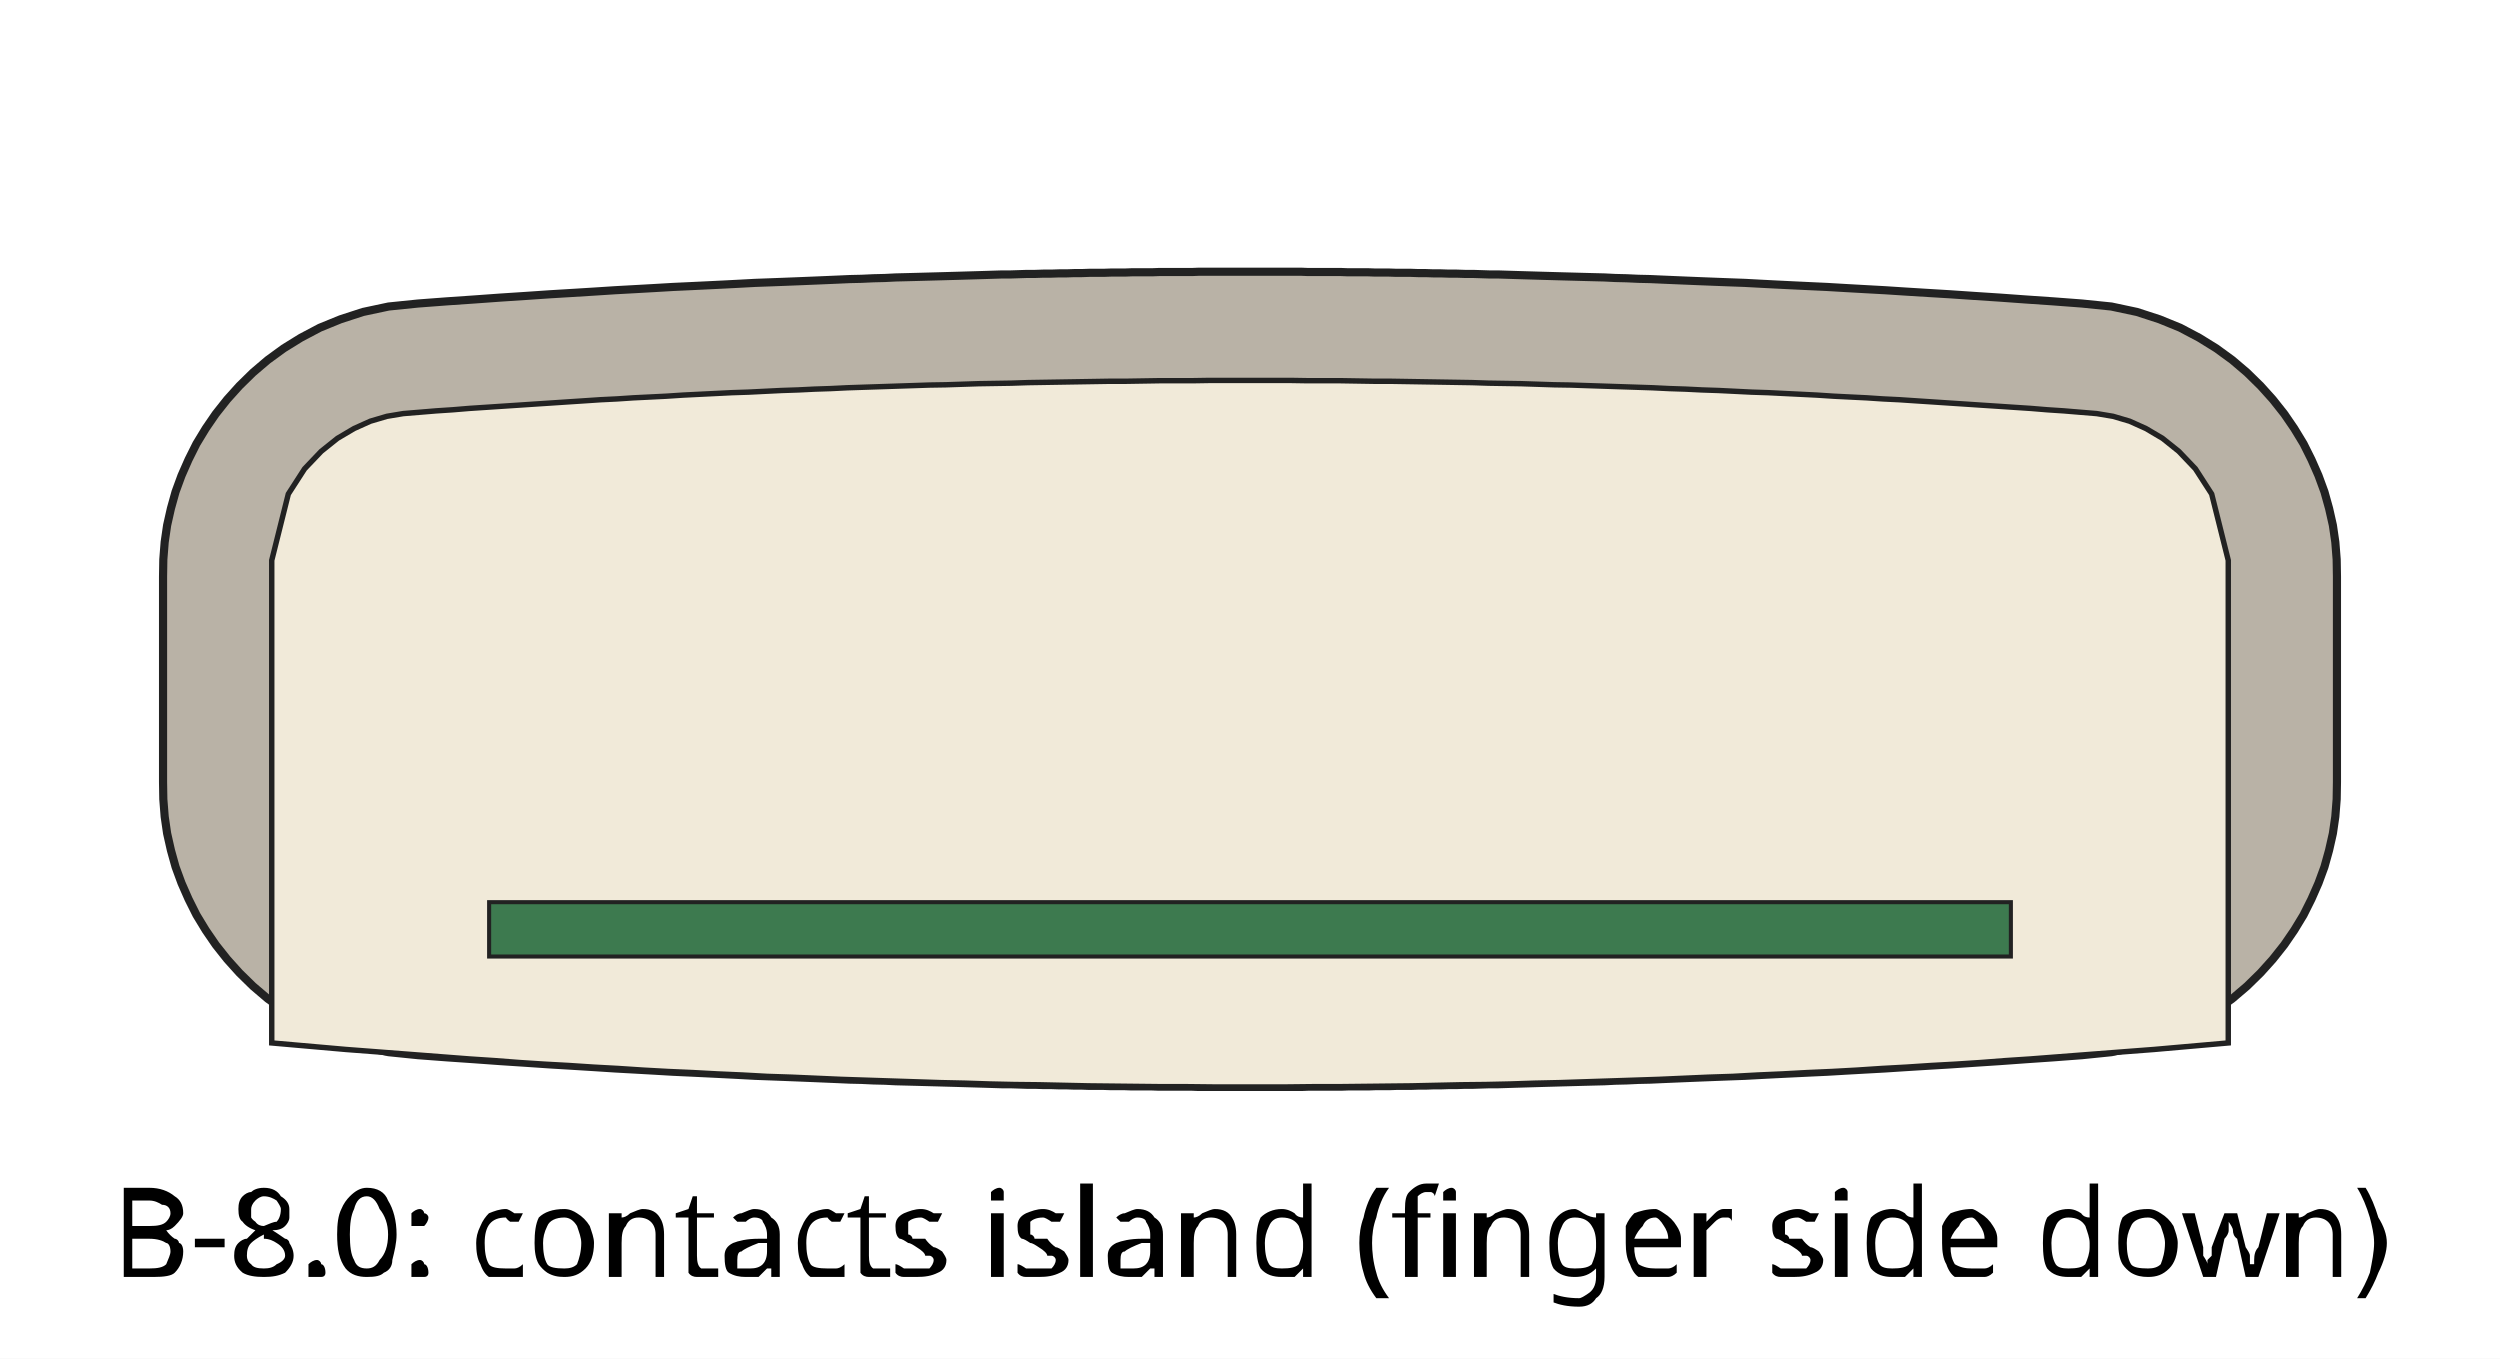
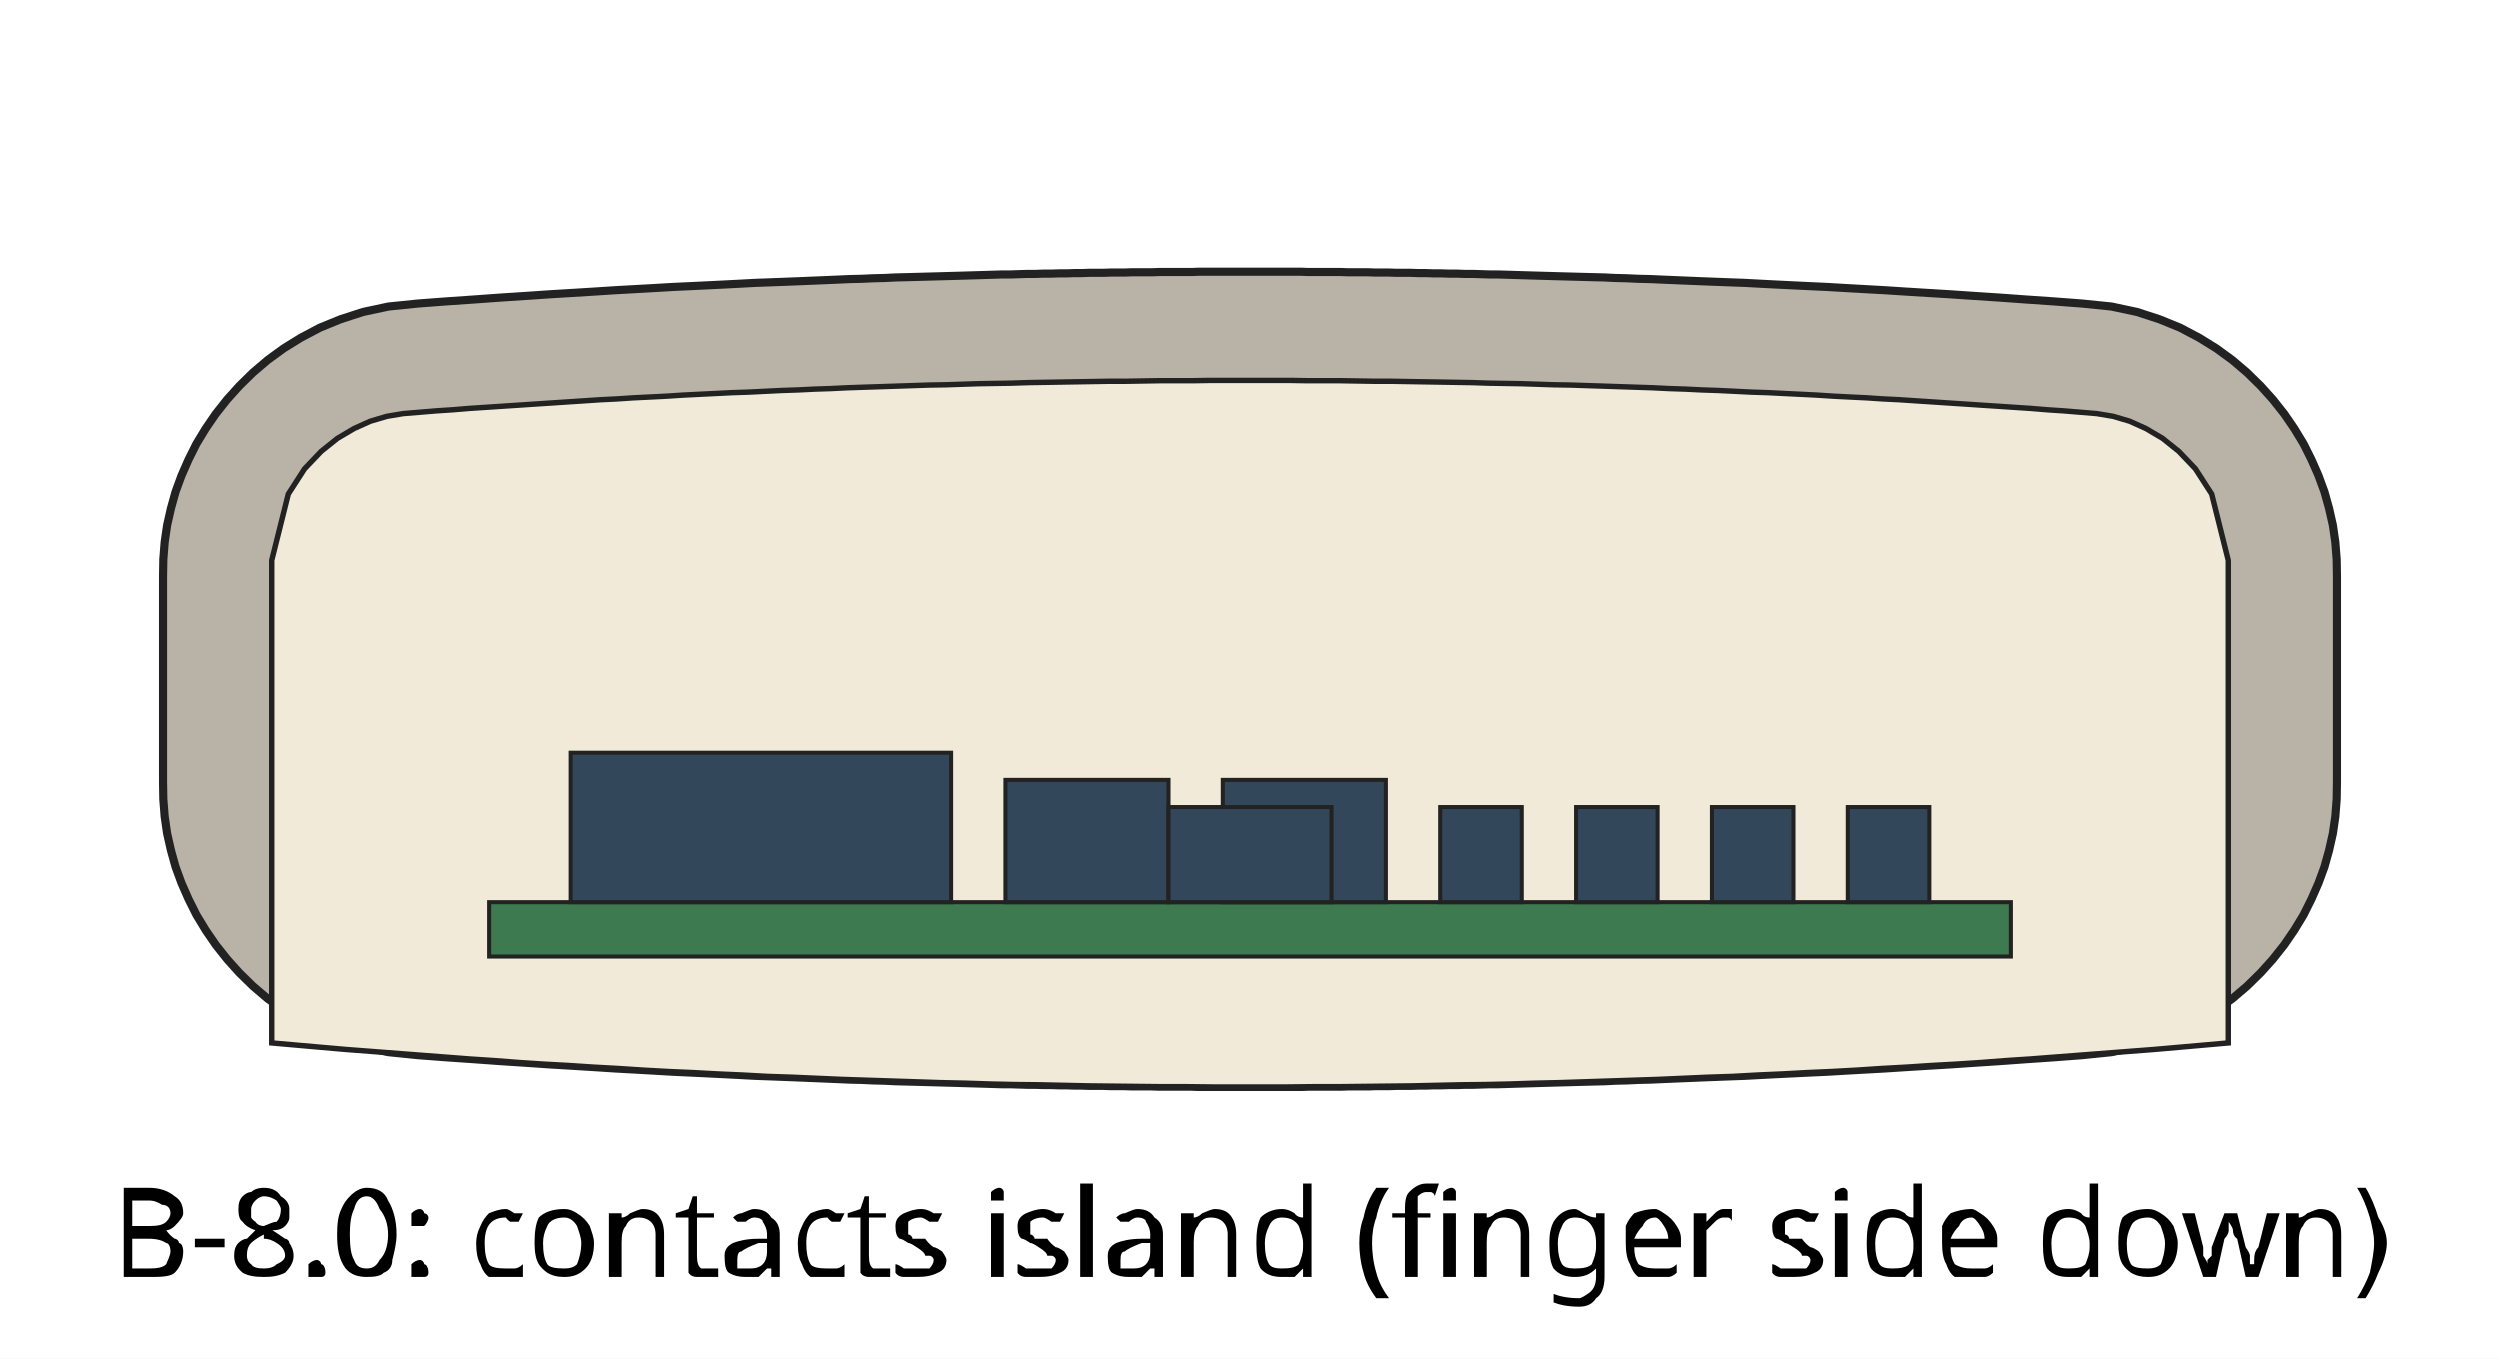
<svg xmlns="http://www.w3.org/2000/svg" viewBox="-4.60 -2.50 9.20 5.00" width="640" font-family="sans-serif">
  <rect x="-4.60" y="-2.50" width="9.20" height="5.00" fill="#fff" />
  <polygon points="0.000,-1.500 0.024,-1.500 0.047,-1.500 0.071,-1.500 0.094,-1.500 0.118,-1.500 0.142,-1.500 0.166,-1.500 0.189,-1.500 0.213,-1.499 0.237,-1.499 0.262,-1.499 0.286,-1.499 0.310,-1.499 0.335,-1.499 0.360,-1.498 0.385,-1.498 0.410,-1.498 0.435,-1.498 0.461,-1.497 0.486,-1.497 0.512,-1.497 0.539,-1.496 0.565,-1.496 0.592,-1.496 0.619,-1.495 0.647,-1.495 0.675,-1.494 0.703,-1.494 0.732,-1.493 0.761,-1.493 0.790,-1.492 0.820,-1.492 0.850,-1.491 0.881,-1.490 0.913,-1.490 0.945,-1.489 0.977,-1.488 1.011,-1.487 1.045,-1.486 1.079,-1.485 1.115,-1.484 1.151,-1.483 1.188,-1.482 1.225,-1.481 1.264,-1.480 1.304,-1.479 1.344,-1.477 1.386,-1.476 1.429,-1.474 1.473,-1.473 1.518,-1.471 1.565,-1.469 1.613,-1.467 1.662,-1.465 1.713,-1.463 1.766,-1.461 1.821,-1.459 1.877,-1.456 1.935,-1.453 1.996,-1.450 2.059,-1.447 2.124,-1.444 2.192,-1.440 2.263,-1.436 2.336,-1.432 2.413,-1.427 2.494,-1.422 2.577,-1.417 2.665,-1.411 2.757,-1.405 2.854,-1.398 2.956,-1.391 3.062,-1.383 3.170,-1.372 3.264,-1.352 3.347,-1.325 3.423,-1.294 3.493,-1.257 3.556,-1.218 3.615,-1.175 3.669,-1.129 3.719,-1.080 3.764,-1.030 3.806,-0.977 3.843,-0.923 3.877,-0.867 3.906,-0.809 3.932,-0.750 3.954,-0.690 3.971,-0.629 3.985,-0.567 3.994,-0.505 3.999,-0.441 4.000,-0.378 4.000,-0.315 4.000,-0.252 4.000,-0.189 4.000,-0.126 4.000,-0.063 4.000,-0.000 4.000,0.063 4.000,0.126 4.000,0.189 4.000,0.252 4.000,0.315 4.000,0.378 3.999,0.441 3.994,0.505 3.985,0.567 3.971,0.629 3.954,0.690 3.932,0.750 3.906,0.809 3.877,0.867 3.843,0.923 3.806,0.977 3.764,1.030 3.719,1.080 3.669,1.129 3.615,1.175 3.556,1.218 3.493,1.257 3.423,1.294 3.347,1.325 3.264,1.352 3.170,1.372 3.062,1.383 2.956,1.391 2.854,1.398 2.757,1.405 2.665,1.411 2.577,1.417 2.494,1.422 2.413,1.427 2.336,1.432 2.263,1.436 2.192,1.440 2.124,1.444 2.059,1.447 1.996,1.450 1.935,1.453 1.877,1.456 1.821,1.459 1.766,1.461 1.713,1.463 1.662,1.465 1.613,1.467 1.565,1.469 1.518,1.471 1.473,1.473 1.429,1.474 1.386,1.476 1.344,1.477 1.304,1.479 1.264,1.480 1.225,1.481 1.188,1.482 1.151,1.483 1.115,1.484 1.079,1.485 1.045,1.486 1.011,1.487 0.977,1.488 0.945,1.489 0.913,1.490 0.881,1.490 0.850,1.491 0.820,1.492 0.790,1.492 0.761,1.493 0.732,1.493 0.703,1.494 0.675,1.494 0.647,1.495 0.619,1.495 0.592,1.496 0.565,1.496 0.539,1.496 0.512,1.497 0.486,1.497 0.461,1.497 0.435,1.498 0.410,1.498 0.385,1.498 0.360,1.498 0.335,1.499 0.310,1.499 0.286,1.499 0.262,1.499 0.237,1.499 0.213,1.499 0.189,1.500 0.166,1.500 0.142,1.500 0.118,1.500 0.094,1.500 0.071,1.500 0.047,1.500 0.024,1.500 0.000,1.500 -0.024,1.500 -0.047,1.500 -0.071,1.500 -0.094,1.500 -0.118,1.500 -0.142,1.500 -0.166,1.500 -0.189,1.500 -0.213,1.499 -0.237,1.499 -0.262,1.499 -0.286,1.499 -0.310,1.499 -0.335,1.499 -0.360,1.498 -0.385,1.498 -0.410,1.498 -0.435,1.498 -0.461,1.497 -0.486,1.497 -0.512,1.497 -0.539,1.496 -0.565,1.496 -0.592,1.496 -0.619,1.495 -0.647,1.495 -0.675,1.494 -0.703,1.494 -0.732,1.493 -0.761,1.493 -0.790,1.492 -0.820,1.492 -0.850,1.491 -0.881,1.490 -0.913,1.490 -0.945,1.489 -0.977,1.488 -1.011,1.487 -1.045,1.486 -1.079,1.485 -1.115,1.484 -1.151,1.483 -1.188,1.482 -1.225,1.481 -1.264,1.480 -1.304,1.479 -1.344,1.477 -1.386,1.476 -1.429,1.474 -1.473,1.473 -1.518,1.471 -1.565,1.469 -1.613,1.467 -1.662,1.465 -1.713,1.463 -1.766,1.461 -1.821,1.459 -1.877,1.456 -1.935,1.453 -1.996,1.450 -2.059,1.447 -2.124,1.444 -2.192,1.440 -2.263,1.436 -2.336,1.432 -2.413,1.427 -2.494,1.422 -2.577,1.417 -2.665,1.411 -2.757,1.405 -2.854,1.398 -2.956,1.391 -3.062,1.383 -3.170,1.372 -3.264,1.352 -3.347,1.325 -3.423,1.294 -3.493,1.257 -3.556,1.218 -3.615,1.175 -3.669,1.129 -3.719,1.080 -3.764,1.030 -3.806,0.977 -3.843,0.923 -3.877,0.867 -3.906,0.809 -3.932,0.750 -3.954,0.690 -3.971,0.629 -3.985,0.567 -3.994,0.505 -3.999,0.441 -4.000,0.378 -4.000,0.315 -4.000,0.252 -4.000,0.189 -4.000,0.126 -4.000,0.063 -4.000,0.000 -4.000,-0.063 -4.000,-0.126 -4.000,-0.189 -4.000,-0.252 -4.000,-0.315 -4.000,-0.378 -3.999,-0.441 -3.994,-0.505 -3.985,-0.567 -3.971,-0.629 -3.954,-0.690 -3.932,-0.750 -3.906,-0.809 -3.877,-0.867 -3.843,-0.923 -3.806,-0.977 -3.764,-1.030 -3.719,-1.080 -3.669,-1.129 -3.615,-1.175 -3.556,-1.218 -3.493,-1.257 -3.423,-1.294 -3.347,-1.325 -3.264,-1.352 -3.170,-1.372 -3.062,-1.383 -2.956,-1.391 -2.854,-1.398 -2.757,-1.405 -2.665,-1.411 -2.577,-1.417 -2.494,-1.422 -2.413,-1.427 -2.336,-1.432 -2.263,-1.436 -2.192,-1.440 -2.124,-1.444 -2.059,-1.447 -1.996,-1.450 -1.935,-1.453 -1.877,-1.456 -1.821,-1.459 -1.766,-1.461 -1.713,-1.463 -1.662,-1.465 -1.613,-1.467 -1.565,-1.469 -1.518,-1.471 -1.473,-1.473 -1.429,-1.474 -1.386,-1.476 -1.344,-1.477 -1.304,-1.479 -1.264,-1.480 -1.225,-1.481 -1.188,-1.482 -1.151,-1.483 -1.115,-1.484 -1.079,-1.485 -1.045,-1.486 -1.011,-1.487 -0.977,-1.488 -0.945,-1.489 -0.913,-1.490 -0.881,-1.490 -0.850,-1.491 -0.820,-1.492 -0.790,-1.492 -0.761,-1.493 -0.732,-1.493 -0.703,-1.494 -0.675,-1.494 -0.647,-1.495 -0.619,-1.495 -0.592,-1.496 -0.565,-1.496 -0.539,-1.496 -0.512,-1.497 -0.486,-1.497 -0.461,-1.497 -0.435,-1.498 -0.410,-1.498 -0.385,-1.498 -0.360,-1.498 -0.335,-1.499 -0.310,-1.499 -0.286,-1.499 -0.262,-1.499 -0.237,-1.499 -0.213,-1.499 -0.189,-1.500 -0.166,-1.500 -0.142,-1.500 -0.118,-1.500 -0.094,-1.500 -0.071,-1.500 -0.047,-1.500 -0.024,-1.500" fill="#b9b2a6" stroke="#222" stroke-width="0.03" />
  <polygon points="-3.600,-0.438 -3.539,-0.682 -3.479,-0.775 -3.418,-0.839 -3.358,-0.887 -3.297,-0.923 -3.237,-0.950 -3.176,-0.968 -3.116,-0.978 -3.055,-0.983 -2.995,-0.988 -2.934,-0.992 -2.874,-0.997 -2.813,-1.001 -2.753,-1.005 -2.692,-1.009 -2.632,-1.013 -2.571,-1.017 -2.511,-1.021 -2.450,-1.025 -2.390,-1.029 -2.329,-1.032 -2.269,-1.036 -2.208,-1.039 -2.148,-1.042 -2.087,-1.046 -2.027,-1.049 -1.966,-1.052 -1.906,-1.055 -1.845,-1.057 -1.785,-1.060 -1.724,-1.063 -1.664,-1.065 -1.603,-1.068 -1.543,-1.070 -1.482,-1.073 -1.422,-1.075 -1.361,-1.077 -1.301,-1.079 -1.240,-1.081 -1.180,-1.083 -1.119,-1.084 -1.059,-1.086 -0.998,-1.088 -0.938,-1.089 -0.877,-1.090 -0.817,-1.092 -0.756,-1.093 -0.696,-1.094 -0.635,-1.095 -0.575,-1.096 -0.514,-1.097 -0.454,-1.097 -0.393,-1.098 -0.333,-1.099 -0.272,-1.099 -0.212,-1.099 -0.151,-1.100 -0.091,-1.100 -0.030,-1.100 0.030,-1.100 0.091,-1.100 0.151,-1.100 0.212,-1.099 0.272,-1.099 0.333,-1.099 0.393,-1.098 0.454,-1.097 0.514,-1.097 0.575,-1.096 0.635,-1.095 0.696,-1.094 0.756,-1.093 0.817,-1.092 0.877,-1.090 0.938,-1.089 0.998,-1.088 1.059,-1.086 1.119,-1.084 1.180,-1.083 1.240,-1.081 1.301,-1.079 1.361,-1.077 1.422,-1.075 1.482,-1.073 1.543,-1.070 1.603,-1.068 1.664,-1.065 1.724,-1.063 1.785,-1.060 1.845,-1.057 1.906,-1.055 1.966,-1.052 2.027,-1.049 2.087,-1.046 2.148,-1.042 2.208,-1.039 2.269,-1.036 2.329,-1.032 2.390,-1.029 2.450,-1.025 2.511,-1.021 2.571,-1.017 2.632,-1.013 2.692,-1.009 2.753,-1.005 2.813,-1.001 2.874,-0.997 2.934,-0.992 2.995,-0.988 3.055,-0.983 3.116,-0.978 3.176,-0.968 3.237,-0.950 3.297,-0.923 3.358,-0.887 3.418,-0.839 3.479,-0.775 3.539,-0.682 3.600,-0.438 3.600,1.338 3.509,1.346 3.418,1.354 3.327,1.362 3.235,1.369 3.144,1.376 3.053,1.383 2.962,1.390 2.871,1.397 2.780,1.403 2.689,1.410 2.597,1.416 2.506,1.421 2.415,1.427 2.324,1.432 2.233,1.438 2.142,1.443 2.051,1.447 1.959,1.452 1.868,1.456 1.777,1.461 1.686,1.464 1.595,1.468 1.504,1.472 1.413,1.475 1.322,1.478 1.230,1.481 1.139,1.484 1.048,1.486 0.957,1.489 0.866,1.491 0.775,1.492 0.684,1.494 0.592,1.496 0.501,1.497 0.410,1.498 0.319,1.499 0.228,1.499 0.137,1.500 0.046,1.500 -0.046,1.500 -0.137,1.500 -0.228,1.499 -0.319,1.499 -0.410,1.498 -0.501,1.497 -0.592,1.496 -0.684,1.494 -0.775,1.492 -0.866,1.491 -0.957,1.489 -1.048,1.486 -1.139,1.484 -1.230,1.481 -1.322,1.478 -1.413,1.475 -1.504,1.472 -1.595,1.468 -1.686,1.464 -1.777,1.461 -1.868,1.456 -1.959,1.452 -2.051,1.447 -2.142,1.443 -2.233,1.438 -2.324,1.432 -2.415,1.427 -2.506,1.421 -2.597,1.416 -2.689,1.410 -2.780,1.403 -2.871,1.397 -2.962,1.390 -3.053,1.383 -3.144,1.376 -3.235,1.369 -3.327,1.362 -3.418,1.354 -3.509,1.346 -3.600,1.338" fill="#f1ead9" stroke="#222" stroke-width="0.02" />
  <polygon points="-2.800,1.020 -2.800,0.820 2.800,0.820 2.800,1.020" fill="#3d7a4f" stroke="#222" stroke-width="0.015" />
+   <polygon points="-2.500,0.820 -2.500,0.270 -1.100,0.270 -1.100,0.820" fill="#33475b" stroke="#222" stroke-width="0.015" />
+   <polygon points="-0.900,0.820 -0.900,0.370 -0.300,0.370 -0.300,0.820" fill="#33475b" stroke="#222" stroke-width="0.015" />
+   <polygon points="-0.100,0.820 -0.100,0.370 0.500,0.370 0.500,0.820" fill="#33475b" stroke="#222" stroke-width="0.015" />
+   <polygon points="0.700,0.820 0.700,0.470 1.000,0.470 1.000,0.820" fill="#33475b" stroke="#222" stroke-width="0.015" />
+   <polygon points="1.200,0.820 1.200,0.470 1.500,0.470 1.500,0.820" fill="#33475b" stroke="#222" stroke-width="0.015" />
+   <polygon points="1.700,0.820 1.700,0.470 2.000,0.470 2.000,0.820" fill="#33475b" stroke="#222" stroke-width="0.015" />
+   <polygon points="2.200,0.820 2.200,0.470 2.500,0.470 2.500,0.820" fill="#33475b" stroke="#222" stroke-width="0.015" />
+   <polygon points="-0.300,0.820 -0.300,0.470 0.300,0.470 0.300,0.820" fill="#33475b" stroke="#222" stroke-width="0.015" />
  <text x="0" y="2.20" font-size="0.45" text-anchor="middle">B-8.0: contacts island (finger side down)</text>
</svg>
